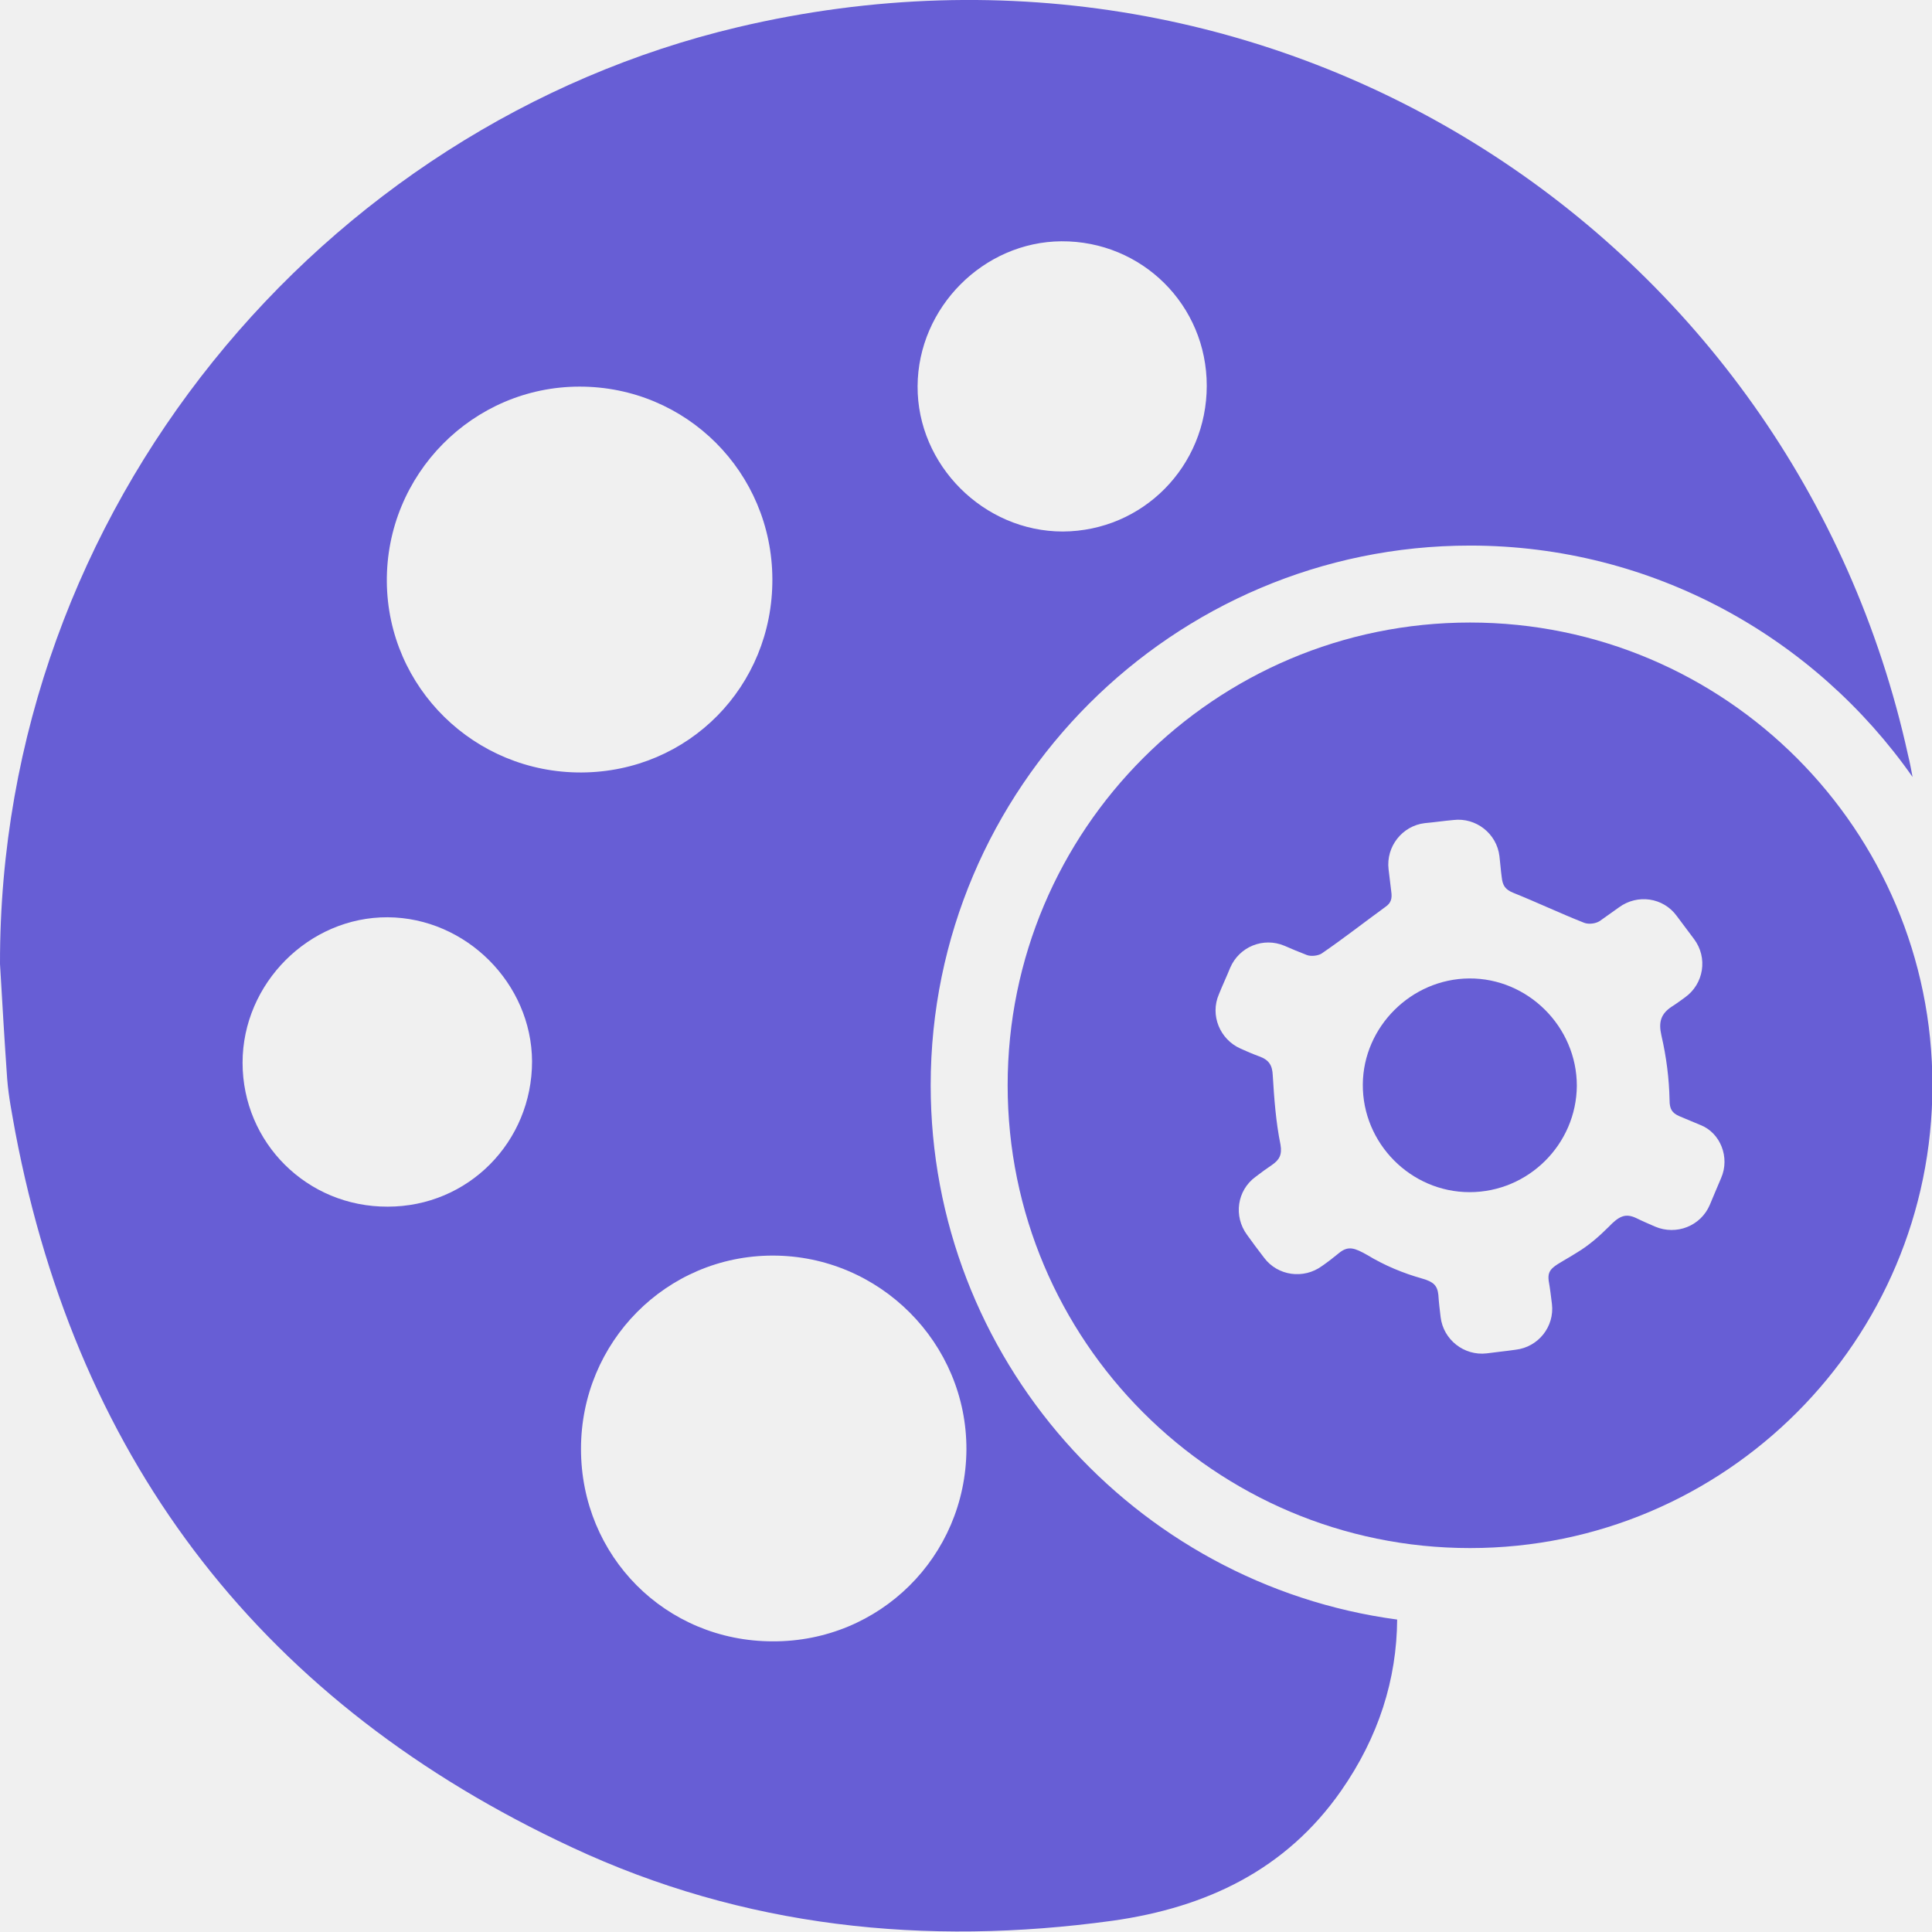
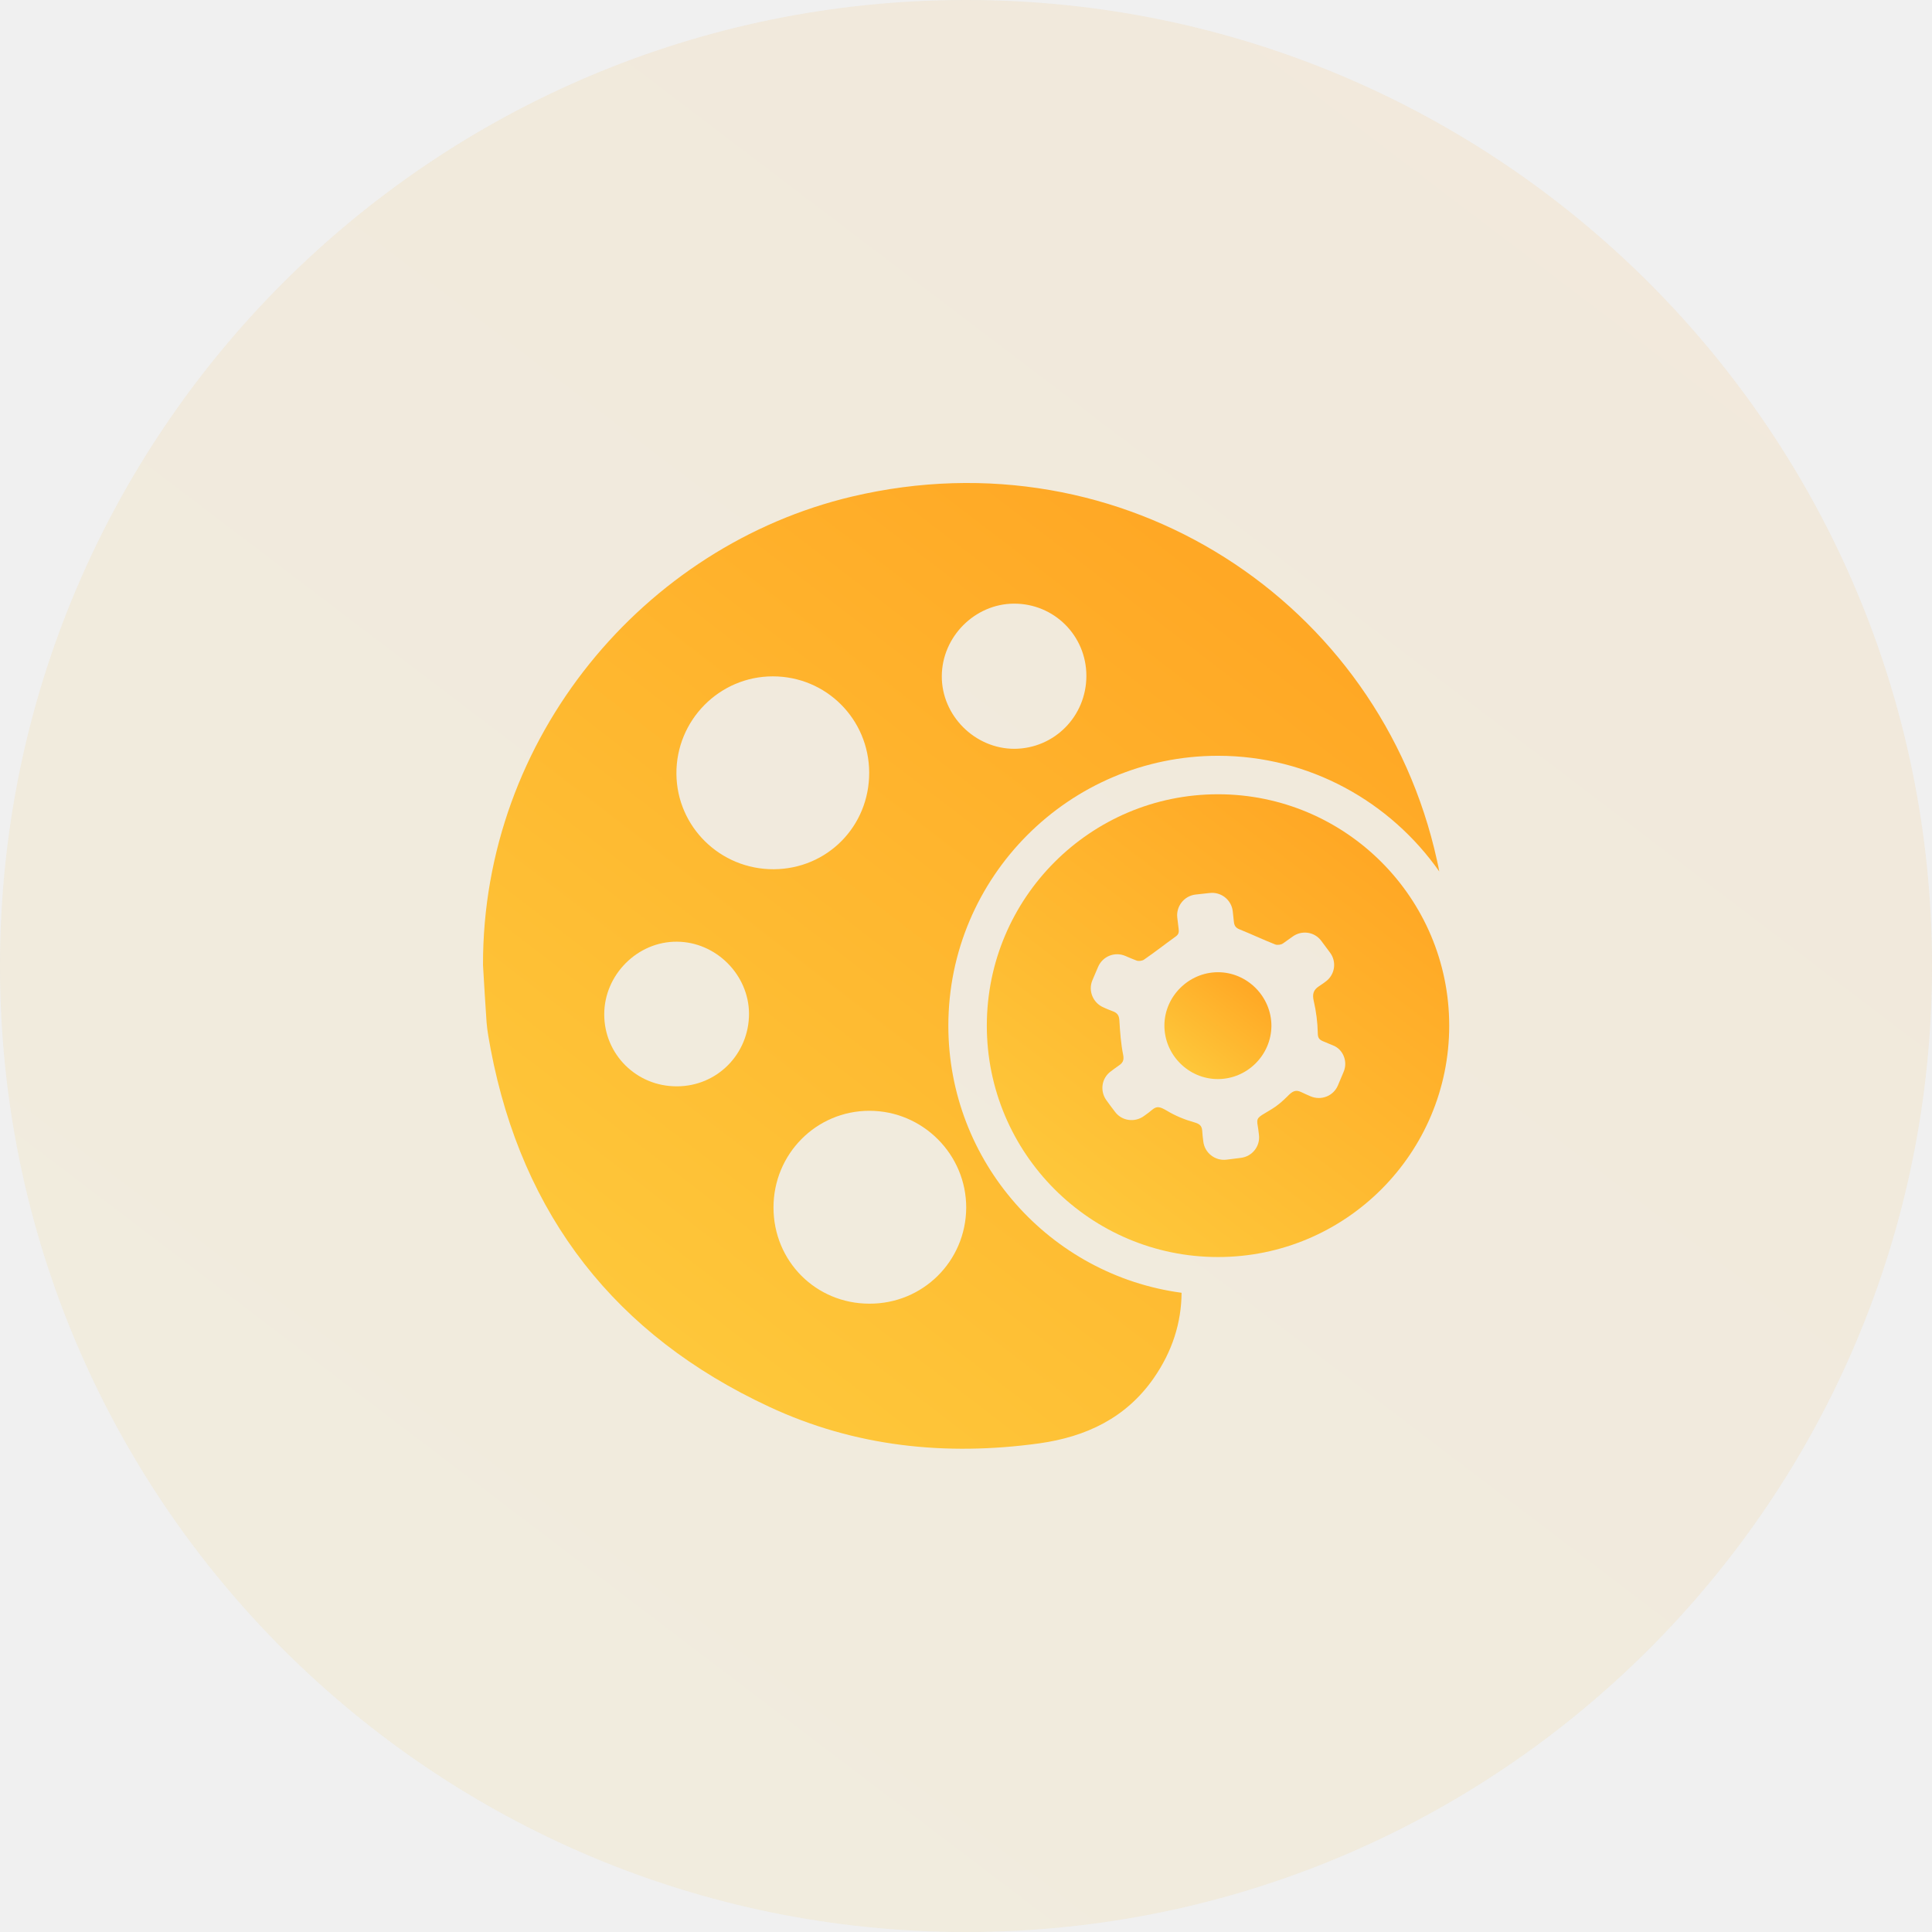
- <svg xmlns="http://www.w3.org/2000/svg" width="18" height="18" viewBox="0 0 18 18" fill="none">
-   <g clip-path="url(#clip0_2093_16763)">
-     <path d="M8.671 10.111C8.671 7.34 10.927 5.083 13.696 5.083C15.399 5.083 16.908 5.939 17.819 7.239C17.806 7.171 17.794 7.104 17.777 7.036C16.718 2.215 11.93 -0.941 6.875 0.253C3.006 1.168 -0.008 4.737 1.76438e-05 8.981C0.021 9.34 0.042 9.698 0.067 10.053C0.08 10.221 0.114 10.386 0.143 10.55C0.734 13.659 2.474 15.882 5.328 17.211C6.926 17.958 8.621 18.135 10.366 17.895C11.238 17.772 11.98 17.422 12.495 16.684C12.845 16.182 13.013 15.646 13.017 15.089C10.564 14.76 8.671 12.651 8.671 10.111ZM9.889 2.248C10.64 2.244 11.243 2.843 11.243 3.594C11.243 4.345 10.648 4.948 9.902 4.952C9.164 4.952 8.545 4.332 8.549 3.598C8.553 2.864 9.164 2.253 9.889 2.248ZM3.613 11.242C2.862 11.246 2.26 10.647 2.26 9.901C2.26 9.162 2.879 8.542 3.613 8.546C4.342 8.551 4.953 9.162 4.957 9.888C4.957 10.639 4.363 11.242 3.613 11.242ZM3.604 5.421C3.596 4.421 4.405 3.602 5.4 3.602C6.395 3.602 7.192 4.4 7.196 5.395C7.2 6.395 6.416 7.192 5.417 7.197C4.422 7.201 3.613 6.408 3.604 5.421ZM7.2 15.292C6.201 15.292 5.413 14.499 5.413 13.499C5.413 12.503 6.209 11.698 7.2 11.698C8.195 11.698 9.008 12.512 9.004 13.507C8.996 14.503 8.195 15.296 7.2 15.292Z" fill="#675ED5" />
-     <path d="M13.688 9.116C13.148 9.12 12.701 9.567 12.697 10.103C12.693 10.652 13.144 11.107 13.692 11.107C14.24 11.107 14.687 10.66 14.691 10.116C14.691 9.567 14.236 9.112 13.688 9.116Z" fill="#675ED5" />
-     <path d="M13.696 5.8C11.318 5.8 9.388 7.732 9.388 10.111C9.388 12.491 11.318 14.423 13.696 14.423C16.073 14.423 18.004 12.491 18.004 10.111C18.004 7.732 16.073 5.8 13.696 5.8ZM16.035 10.976C16.002 11.056 15.964 11.141 15.93 11.225C15.846 11.423 15.618 11.512 15.42 11.428C15.361 11.402 15.302 11.377 15.243 11.348C15.142 11.301 15.083 11.331 14.986 11.432C14.897 11.521 14.8 11.605 14.695 11.668C14.488 11.799 14.412 11.807 14.429 11.934C14.442 12.006 14.45 12.077 14.459 12.149C14.484 12.36 14.332 12.55 14.122 12.575C14.033 12.588 13.945 12.596 13.852 12.609C13.641 12.634 13.447 12.482 13.422 12.271C13.414 12.204 13.405 12.132 13.401 12.065C13.392 11.976 13.354 11.942 13.253 11.913C13.072 11.862 12.899 11.79 12.739 11.693C12.621 11.626 12.562 11.605 12.478 11.672C12.427 11.714 12.372 11.757 12.317 11.795C12.145 11.921 11.904 11.887 11.778 11.719C11.723 11.647 11.668 11.575 11.618 11.504C11.491 11.331 11.525 11.09 11.698 10.964C11.748 10.926 11.799 10.888 11.85 10.854C11.917 10.808 11.947 10.761 11.93 10.664C11.887 10.453 11.871 10.234 11.858 10.019C11.854 9.926 11.824 9.875 11.732 9.842C11.672 9.82 11.614 9.795 11.559 9.77C11.365 9.685 11.272 9.458 11.356 9.264C11.39 9.179 11.428 9.099 11.462 9.015C11.546 8.821 11.769 8.728 11.968 8.812C12.035 8.842 12.107 8.871 12.174 8.897C12.212 8.913 12.28 8.905 12.313 8.884C12.516 8.745 12.71 8.593 12.908 8.449C12.962 8.412 12.971 8.369 12.962 8.306C12.954 8.239 12.945 8.167 12.937 8.099C12.912 7.888 13.064 7.694 13.274 7.669C13.363 7.661 13.451 7.648 13.54 7.64C13.751 7.614 13.945 7.766 13.97 7.977C13.978 8.04 13.982 8.108 13.991 8.171C13.999 8.251 14.025 8.289 14.101 8.319C14.32 8.407 14.535 8.509 14.758 8.597C14.8 8.614 14.868 8.606 14.906 8.58C14.965 8.538 15.024 8.496 15.083 8.454C15.256 8.327 15.496 8.361 15.622 8.534C15.677 8.606 15.728 8.677 15.783 8.749C15.913 8.922 15.875 9.167 15.698 9.293C15.656 9.323 15.618 9.352 15.576 9.378C15.475 9.445 15.45 9.521 15.479 9.647C15.525 9.846 15.551 10.048 15.555 10.251C15.555 10.335 15.58 10.369 15.643 10.398C15.711 10.428 15.778 10.453 15.846 10.483C16.027 10.555 16.12 10.782 16.035 10.976Z" fill="#675ED5" />
-   </g>
+ <svg xmlns="http://www.w3.org/2000/svg" width="36" height="36" viewBox="0 0 36 36" fill="none">
+   <circle cx="18" cy="18" r="18" fill="url(#paint0_linear_138_12182)" fill-opacity="0.1" />
+   <path d="M17.671 19.112C17.671 16.34 19.927 14.083 22.696 14.083C24.399 14.083 25.908 14.94 26.819 16.239C26.806 16.171 26.794 16.104 26.777 16.036C25.718 11.215 20.93 8.059 15.875 9.253C12.006 10.169 8.992 13.737 9 17.981C9.021 18.34 9.042 18.698 9.067 19.053C9.08 19.221 9.114 19.386 9.143 19.55C9.734 22.659 11.475 24.882 14.328 26.211C15.926 26.958 17.621 27.135 19.366 26.895C20.238 26.772 20.98 26.422 21.495 25.684C21.845 25.182 22.013 24.646 22.017 24.089C19.564 23.76 17.671 21.651 17.671 19.112ZM18.89 11.248C19.64 11.244 20.243 11.843 20.243 12.594C20.243 13.345 19.648 13.948 18.902 13.953C18.164 13.953 17.545 13.332 17.549 12.598C17.553 11.864 18.164 11.253 18.89 11.248ZM12.613 20.242C11.862 20.246 11.259 19.647 11.259 18.901C11.259 18.163 11.879 17.542 12.613 17.547C13.342 17.551 13.953 18.163 13.957 18.888C13.957 19.639 13.363 20.242 12.613 20.242ZM12.604 14.421C12.596 13.421 13.405 12.603 14.4 12.603C15.395 12.603 16.192 13.4 16.196 14.395C16.2 15.395 15.416 16.192 14.417 16.197C13.422 16.201 12.613 15.408 12.604 14.421ZM16.2 24.292C15.201 24.292 14.413 23.499 14.413 22.499C14.413 21.503 15.209 20.698 16.2 20.698C17.195 20.698 18.008 21.512 18.004 22.508C17.996 23.503 17.195 24.296 16.2 24.292Z" fill="url(#paint1_linear_138_12182)" />
+   <path d="M22.688 18.116C22.148 18.12 21.701 18.567 21.697 19.103C21.693 19.652 22.144 20.107 22.692 20.107C23.24 20.107 23.687 19.66 23.691 19.116C23.691 18.567 23.236 18.112 22.688 18.116Z" fill="url(#paint2_linear_138_12182)" />
+   <path d="M22.696 14.8C20.318 14.8 18.388 16.733 18.388 19.112C18.388 21.491 20.318 23.423 22.696 23.423C25.073 23.423 27.004 21.491 27.004 19.112C27.004 16.733 25.073 14.8 22.696 14.8ZM25.035 19.976C25.002 20.057 24.964 20.141 24.93 20.225C24.846 20.424 24.618 20.512 24.42 20.428C24.361 20.402 24.302 20.377 24.243 20.348C24.142 20.301 24.083 20.331 23.986 20.432C23.897 20.521 23.8 20.605 23.695 20.668C23.488 20.799 23.413 20.807 23.429 20.934C23.442 21.006 23.451 21.077 23.459 21.149C23.484 21.36 23.332 21.55 23.122 21.575C23.033 21.588 22.945 21.596 22.852 21.609C22.641 21.634 22.447 21.482 22.422 21.271C22.413 21.204 22.405 21.132 22.401 21.065C22.392 20.976 22.354 20.942 22.253 20.913C22.072 20.862 21.899 20.791 21.739 20.694C21.621 20.626 21.562 20.605 21.478 20.672C21.427 20.715 21.372 20.757 21.317 20.795C21.145 20.921 20.904 20.888 20.778 20.719C20.723 20.647 20.668 20.575 20.618 20.504C20.491 20.331 20.525 20.09 20.698 19.964C20.748 19.926 20.799 19.888 20.849 19.854C20.917 19.808 20.947 19.761 20.93 19.664C20.887 19.453 20.871 19.234 20.858 19.019C20.854 18.926 20.824 18.875 20.732 18.842C20.672 18.821 20.613 18.795 20.559 18.77C20.365 18.686 20.272 18.458 20.356 18.264C20.39 18.179 20.428 18.099 20.462 18.015C20.546 17.821 20.769 17.728 20.968 17.812C21.035 17.842 21.107 17.871 21.174 17.897C21.212 17.914 21.279 17.905 21.313 17.884C21.516 17.745 21.709 17.593 21.908 17.45C21.962 17.412 21.971 17.369 21.962 17.306C21.954 17.239 21.945 17.167 21.937 17.099C21.912 16.889 22.064 16.695 22.274 16.669C22.363 16.661 22.451 16.648 22.54 16.64C22.751 16.614 22.945 16.766 22.97 16.977C22.978 17.04 22.983 17.108 22.991 17.171C22.999 17.251 23.025 17.289 23.101 17.319C23.32 17.407 23.535 17.509 23.758 17.597C23.8 17.614 23.868 17.606 23.906 17.58C23.965 17.538 24.024 17.496 24.083 17.454C24.256 17.327 24.496 17.361 24.622 17.534C24.677 17.606 24.728 17.677 24.782 17.749C24.913 17.922 24.875 18.167 24.698 18.293C24.656 18.323 24.618 18.352 24.576 18.378C24.475 18.445 24.45 18.521 24.479 18.648C24.525 18.846 24.551 19.048 24.555 19.251C24.555 19.335 24.58 19.369 24.643 19.398C24.711 19.428 24.778 19.453 24.846 19.483C25.027 19.555 25.12 19.782 25.035 19.976Z" fill="url(#paint3_linear_138_12182)" />
  <defs>
-     <clipPath id="clip0_2093_16763">
-       <rect width="18" height="18" fill="white" />
-     </clipPath>
+     <linearGradient id="paint0_linear_138_12182" x1="7.875" y1="32.629" x2="29.253" y2="4.503" gradientUnits="userSpaceOnUse">
+       <stop stop-color="#FEC73A" />
+       <stop offset="1" stop-color="#FFA825" />
+     </linearGradient>
+     <linearGradient id="paint1_linear_138_12182" x1="12.898" y1="25.31" x2="23.612" y2="11.353" gradientUnits="userSpaceOnUse">
+       <stop stop-color="#FEC73A" />
+       <stop offset="1" stop-color="#FFA825" />
+     </linearGradient>
+     <linearGradient id="paint2_linear_138_12182" x1="22.133" y1="19.921" x2="23.315" y2="18.364" gradientUnits="userSpaceOnUse">
+       <stop stop-color="#FEC73A" />
+       <stop offset="1" stop-color="#FFA825" />
+     </linearGradient>
+     <linearGradient id="paint3_linear_138_12182" x1="20.273" y1="22.616" x2="25.394" y2="15.883" gradientUnits="userSpaceOnUse">
+       <stop stop-color="#FEC73A" />
+       <stop offset="1" stop-color="#FFA825" />
+     </linearGradient>
  </defs>
</svg>
